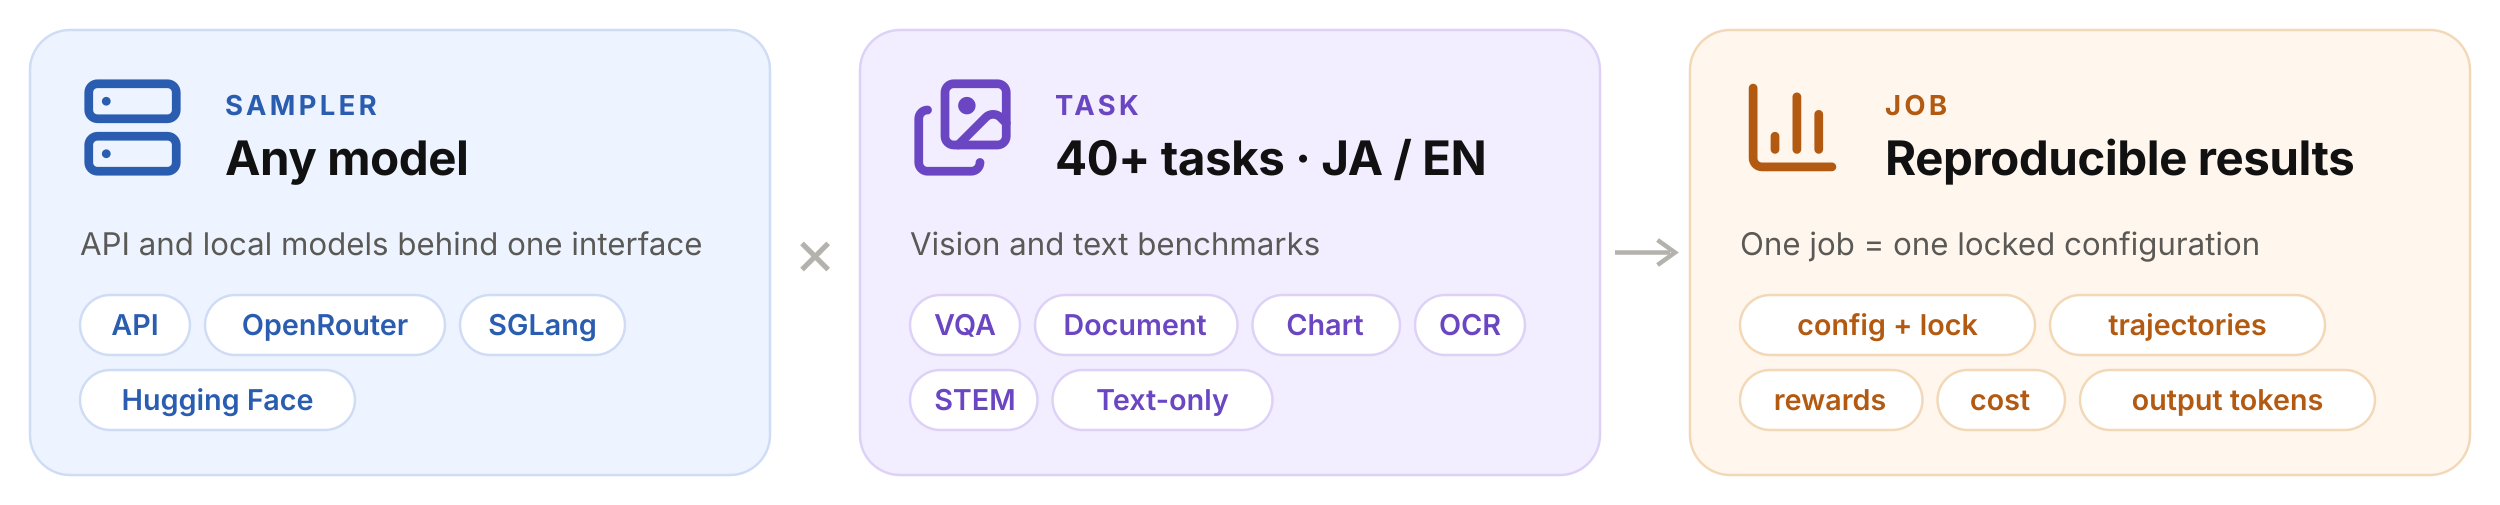
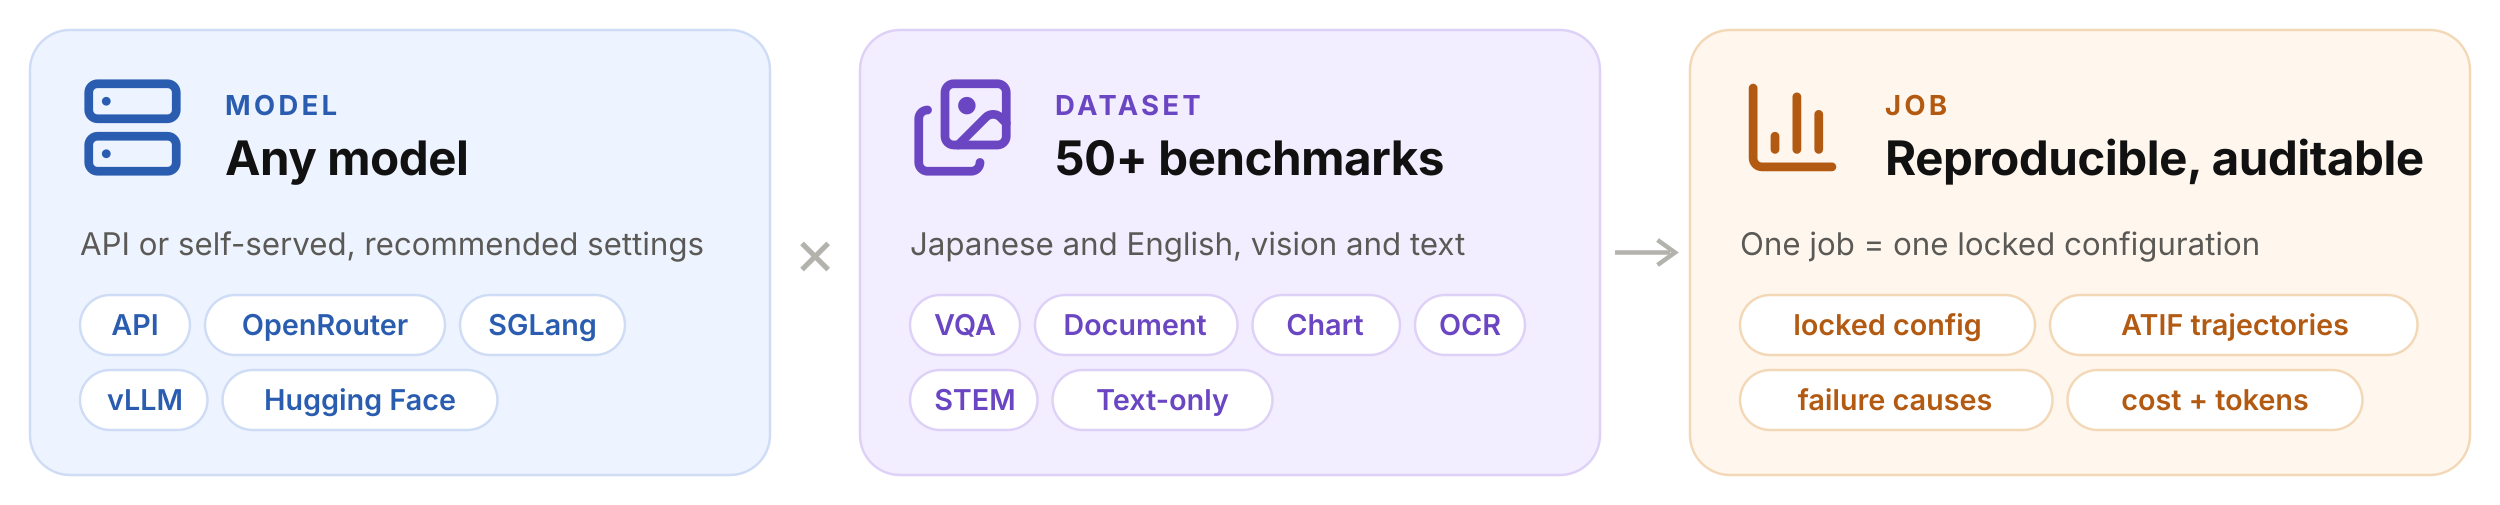
- <svg xmlns="http://www.w3.org/2000/svg" viewBox="0 0 1000 202" width="1000" height="202" role="img" aria-label="simple-evals-mm: a Sampler (any model behind one interface) times a Task (40+ Japanese and English vision and text benchmarks) gives a Job: reproducible results with the locked config, trajectories, rewards, cost and output tokens">
+ <svg xmlns="http://www.w3.org/2000/svg" viewBox="0 0 1000 202" width="1000" height="202" role="img" aria-label="simple-evals-mm: any model (API or self-served, at its recommended settings) times 50+ Japanese and English vision and text benchmarks gives a job: a locked configuration with ATIF trajectories, failure causes, cost and output tokens">
  <style>text { font-family: -apple-system, BlinkMacSystemFont, "Segoe UI", Inter, "Helvetica Neue", Arial, sans-serif; } .mono { font-family: ui-monospace, SFMono-Regular, Menlo, Consolas, monospace; }</style>
  <rect width="1000" height="202" fill="#ffffff" />
  <g>
    <rect x="12" y="12" width="296" height="178" rx="16" fill="#eef4ff" stroke="#cfdcf5" />
    <g transform="translate(32 30) scale(1.75)" fill="none" stroke="#2a5db0" stroke-width="2" stroke-linecap="round" stroke-linejoin="round">
      <rect width="20" height="8" x="2" y="2" rx="2" ry="2" />
      <rect width="20" height="8" x="2" y="14" rx="2" ry="2" />
      <line x1="6" x2="6.01" y1="6" y2="6" />
      <line x1="6" x2="6.01" y1="18" y2="18" />
    </g>
-     <text x="90" y="46" font-size="11" font-weight="700" letter-spacing="0.12em" fill="#2a5db0">SAMPLER</text>
+     <text x="90" y="46" font-size="11" font-weight="700" letter-spacing="0.12em" fill="#2a5db0">MODEL</text>
    <text x="90" y="70" font-size="19" font-weight="700" fill="#111111" letter-spacing="-0.01em">Any model</text>
-     <text x="32" y="102" font-size="12.5" fill="#5a5955">API and local models behind one interface</text>
+     <text x="32" y="102" font-size="12.5" fill="#5a5955">API or self-served, recommended settings</text>
    <rect x="32" y="118" width="44" height="24" rx="12" fill="#ffffff" stroke="#cfdcf5" />
    <text x="54" y="134" text-anchor="middle" font-size="11.5" font-weight="600" fill="#2a5db0">API</text>
    <rect x="82" y="118" width="96" height="24" rx="12" fill="#ffffff" stroke="#cfdcf5" />
    <text x="130" y="134" text-anchor="middle" font-size="11.5" font-weight="600" fill="#2a5db0">OpenRouter</text>
    <rect x="184" y="118" width="66" height="24" rx="12" fill="#ffffff" stroke="#cfdcf5" />
    <text x="217" y="134" text-anchor="middle" font-size="11.5" font-weight="600" fill="#2a5db0">SGLang</text>
-     <rect x="32" y="148" width="110" height="24" rx="12" fill="#ffffff" stroke="#cfdcf5" />
-     <text x="87" y="164" text-anchor="middle" font-size="11.5" font-weight="600" fill="#2a5db0">Hugging Face</text>
+     <rect x="32" y="148" width="51" height="24" rx="12" fill="#ffffff" stroke="#cfdcf5" />
+     <text x="58" y="164" text-anchor="middle" font-size="11.5" font-weight="600" fill="#2a5db0">vLLM</text>
+     <rect x="89" y="148" width="110" height="24" rx="12" fill="#ffffff" stroke="#cfdcf5" />
+     <text x="144" y="164" text-anchor="middle" font-size="11.5" font-weight="600" fill="#2a5db0">Hugging Face</text>
  </g>
  <g>
    <rect x="344" y="12" width="296" height="178" rx="16" fill="#f3eeff" stroke="#ded1f7" />
    <g transform="translate(364 30) scale(1.75)" fill="none" stroke="#6a46c2" stroke-width="2" stroke-linecap="round" stroke-linejoin="round">
      <path d="m22 11-1.296-1.296a2.4 2.4 0 0 0-3.408 0L11 16" />
      <path d="M4 8a2 2 0 0 0-2 2v10a2 2 0 0 0 2 2h10a2 2 0 0 0 2-2" />
      <circle cx="13" cy="7" r="1" fill="currentColor" />
      <rect x="8" y="2" width="14" height="14" rx="2" />
    </g>
-     <text x="422" y="46" font-size="11" font-weight="700" letter-spacing="0.12em" fill="#6a46c2">TASK</text>
-     <text x="422" y="70" font-size="19" font-weight="700" fill="#111111" letter-spacing="-0.01em">40+ tasks · JA / EN</text>
-     <text x="364" y="102" font-size="12.5" fill="#5a5955">Vision and text benchmarks</text>
+     <text x="422" y="46" font-size="11" font-weight="700" letter-spacing="0.12em" fill="#6a46c2">DATASET</text>
+     <text x="422" y="70" font-size="19" font-weight="700" fill="#111111" letter-spacing="-0.01em">50+ benchmarks</text>
+     <text x="364" y="102" font-size="12.5" fill="#5a5955">Japanese and English, vision and text</text>
    <rect x="364" y="118" width="44" height="24" rx="12" fill="#ffffff" stroke="#ded1f7" />
    <text x="386" y="134" text-anchor="middle" font-size="11.5" font-weight="600" fill="#6a46c2">VQA</text>
    <rect x="414" y="118" width="81" height="24" rx="12" fill="#ffffff" stroke="#ded1f7" />
    <text x="454" y="134" text-anchor="middle" font-size="11.5" font-weight="600" fill="#6a46c2">Document</text>
    <rect x="501" y="118" width="59" height="24" rx="12" fill="#ffffff" stroke="#ded1f7" />
    <text x="530" y="134" text-anchor="middle" font-size="11.5" font-weight="600" fill="#6a46c2">Chart</text>
    <rect x="566" y="118" width="44" height="24" rx="12" fill="#ffffff" stroke="#ded1f7" />
    <text x="588" y="134" text-anchor="middle" font-size="11.5" font-weight="600" fill="#6a46c2">OCR</text>
    <rect x="364" y="148" width="51" height="24" rx="12" fill="#ffffff" stroke="#ded1f7" />
    <text x="390" y="164" text-anchor="middle" font-size="11.5" font-weight="600" fill="#6a46c2">STEM</text>
    <rect x="421" y="148" width="88" height="24" rx="12" fill="#ffffff" stroke="#ded1f7" />
    <text x="465" y="164" text-anchor="middle" font-size="11.5" font-weight="600" fill="#6a46c2">Text-only</text>
  </g>
  <g>
    <rect x="676" y="12" width="312" height="178" rx="16" fill="#fff7ee" stroke="#f3d8b8" />
    <g transform="translate(696 30) scale(1.75)" fill="none" stroke="#b35a12" stroke-width="2" stroke-linecap="round" stroke-linejoin="round">
      <path d="M3 3v16a2 2 0 0 0 2 2h16" />
      <path d="M18 17V9" />
      <path d="M13 17V5" />
      <path d="M8 17v-3" />
    </g>
    <text x="754" y="46" font-size="11" font-weight="700" letter-spacing="0.12em" fill="#b35a12">JOB</text>
-     <text x="754" y="70" font-size="19" font-weight="700" fill="#111111" letter-spacing="-0.01em">Reproducible results</text>
+     <text x="754" y="70" font-size="19" font-weight="700" fill="#111111" letter-spacing="-0.01em">Reproducible, auditable</text>
    <text x="696" y="102" font-size="12.5" fill="#5a5955">One job = one locked configuration</text>
    <rect x="696" y="118" width="118" height="24" rx="12" fill="#ffffff" stroke="#f3d8b8" />
-     <text x="755" y="134" text-anchor="middle" font-size="11.5" font-weight="600" fill="#b35a12">config + lock</text>
-     <rect x="820" y="118" width="110" height="24" rx="12" fill="#ffffff" stroke="#f3d8b8" />
-     <text x="875" y="134" text-anchor="middle" font-size="11.5" font-weight="600" fill="#b35a12">trajectories</text>
-     <rect x="696" y="148" width="73" height="24" rx="12" fill="#ffffff" stroke="#f3d8b8" />
-     <text x="732" y="164" text-anchor="middle" font-size="11.5" font-weight="600" fill="#b35a12">rewards</text>
-     <rect x="775" y="148" width="51" height="24" rx="12" fill="#ffffff" stroke="#f3d8b8" />
-     <text x="800" y="164" text-anchor="middle" font-size="11.5" font-weight="600" fill="#b35a12">cost</text>
-     <rect x="832" y="148" width="118" height="24" rx="12" fill="#ffffff" stroke="#f3d8b8" />
-     <text x="891" y="164" text-anchor="middle" font-size="11.5" font-weight="600" fill="#b35a12">output tokens</text>
+     <text x="755" y="134" text-anchor="middle" font-size="11.5" font-weight="600" fill="#b35a12">locked config</text>
+     <rect x="820" y="118" width="147" height="24" rx="12" fill="#ffffff" stroke="#f3d8b8" />
+     <text x="894" y="134" text-anchor="middle" font-size="11.5" font-weight="600" fill="#b35a12">ATIF trajectories</text>
+     <rect x="696" y="148" width="125" height="24" rx="12" fill="#ffffff" stroke="#f3d8b8" />
+     <text x="758" y="164" text-anchor="middle" font-size="11.5" font-weight="600" fill="#b35a12">failure causes</text>
+     <rect x="827" y="148" width="118" height="24" rx="12" fill="#ffffff" stroke="#f3d8b8" />
+     <text x="886" y="164" text-anchor="middle" font-size="11.5" font-weight="600" fill="#b35a12">cost + tokens</text>
  </g>
  <text x="326" y="110" text-anchor="middle" font-size="26" fill="#b3b2ad">×</text>
  <line x1="646" y1="101" x2="668" y2="101" stroke="#b3b2ad" stroke-width="1.8" />
  <path d="M663 96 L670 101 L663 106" fill="none" stroke="#b3b2ad" stroke-width="1.8" />
</svg>
